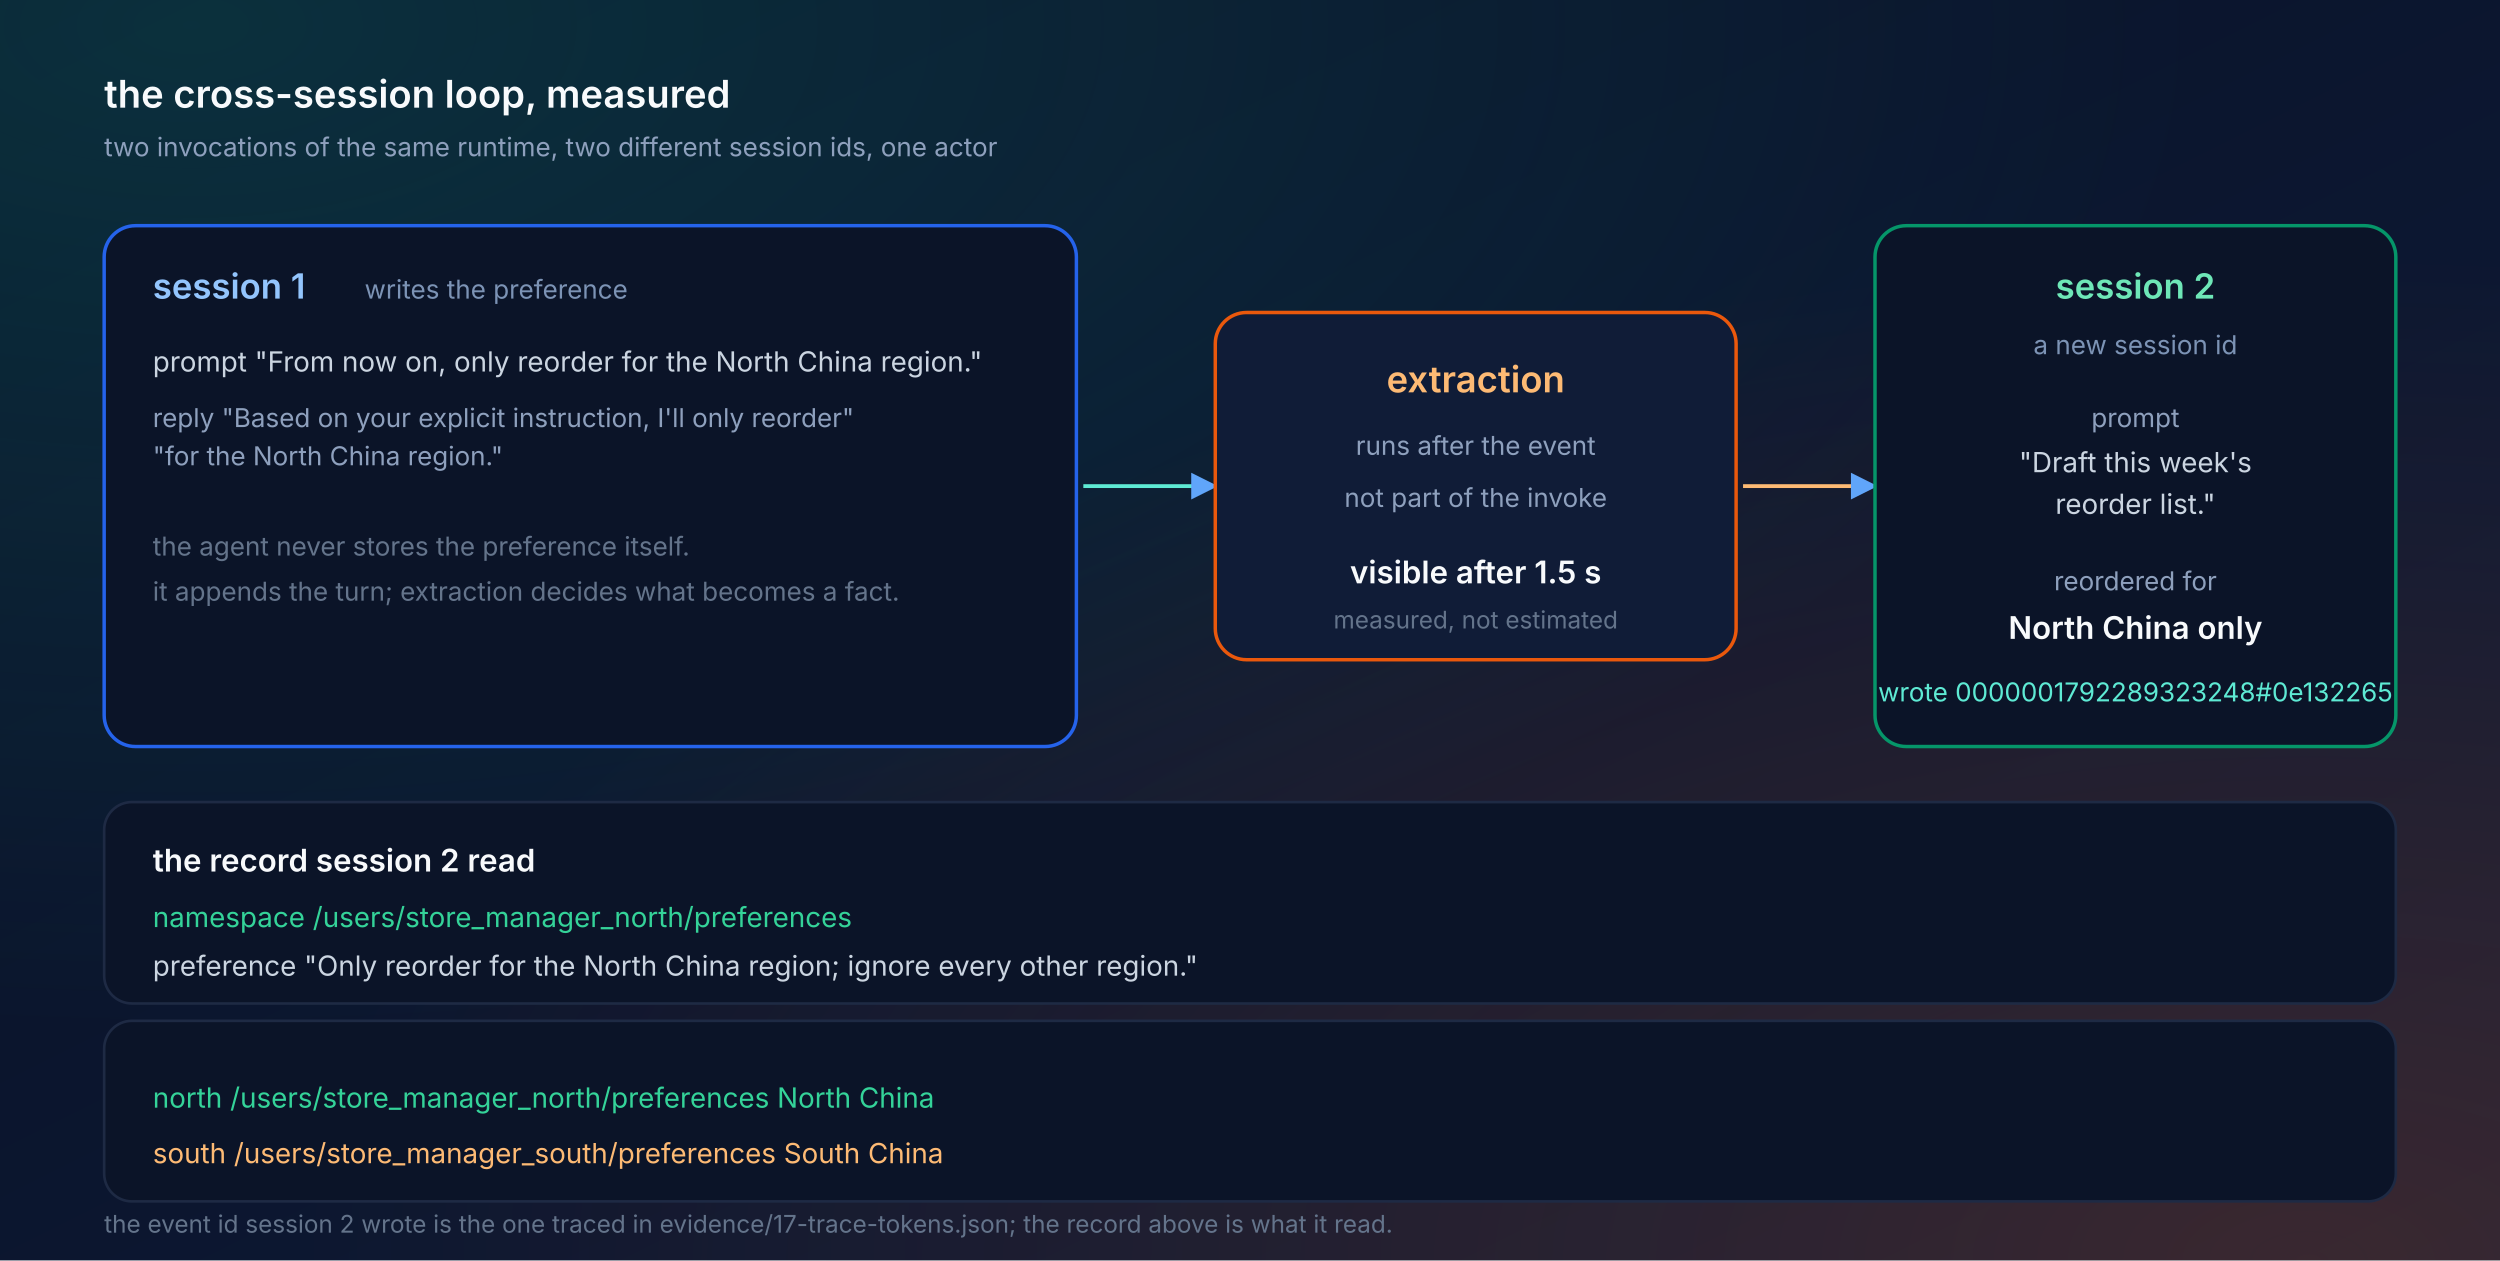
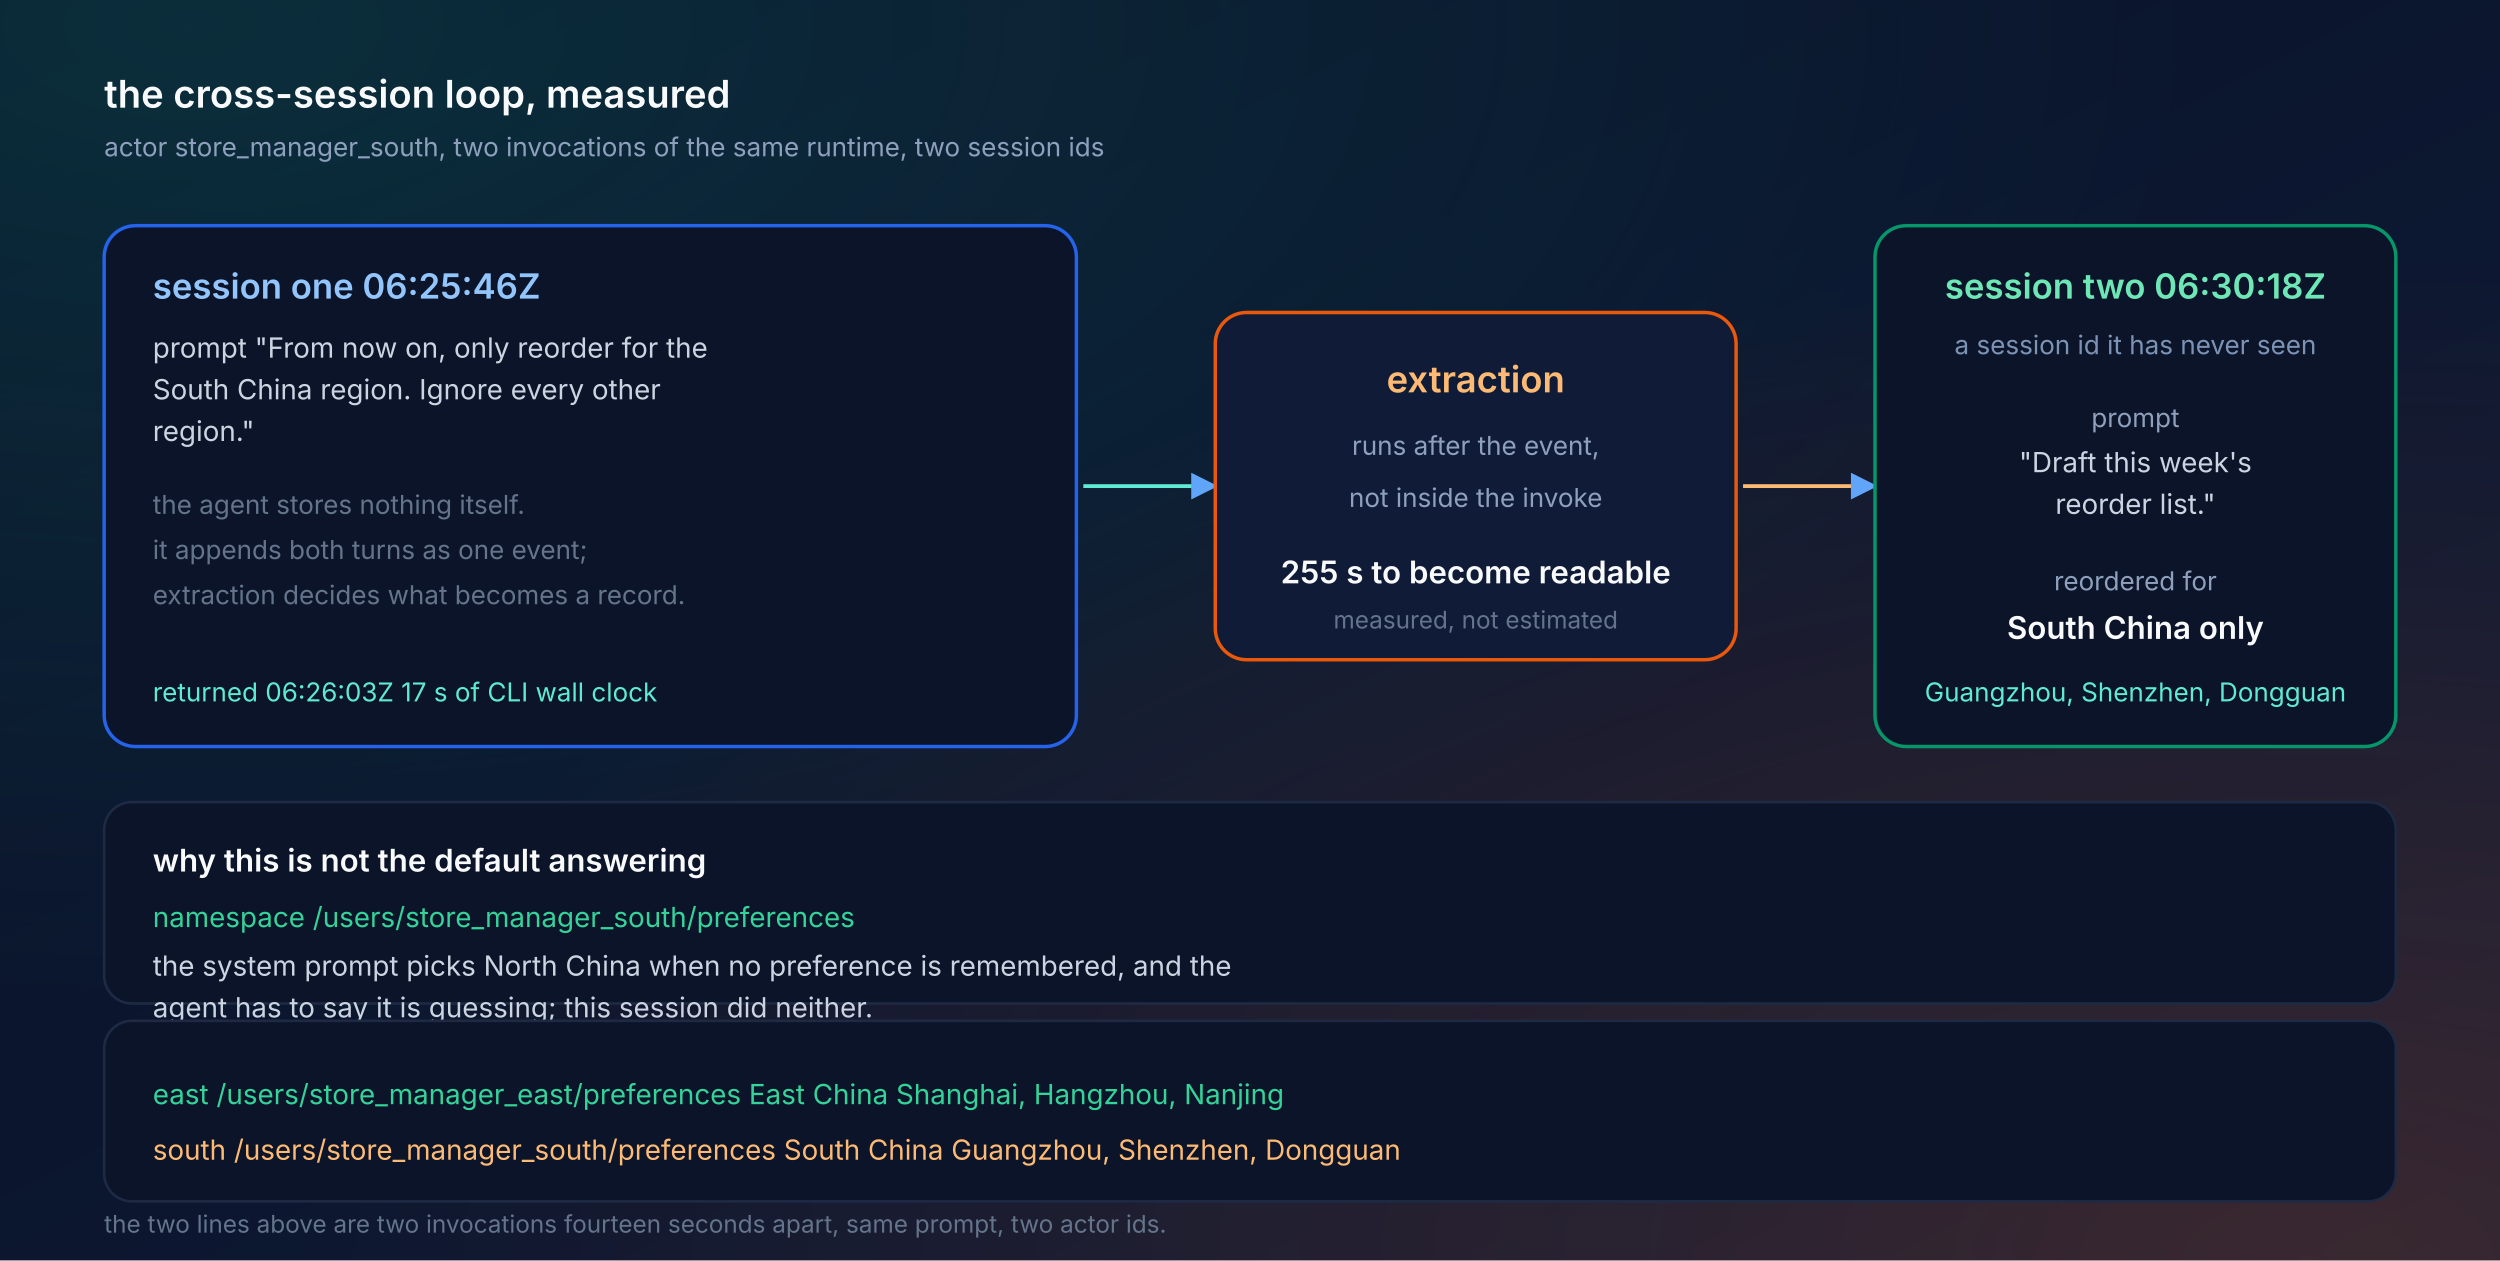
<svg xmlns="http://www.w3.org/2000/svg" viewBox="0 0 1440 726" width="1440" height="726" role="img">
  <defs>
    <linearGradient id="bg" x1="0" y1="0" x2="1" y2="1">
      <stop offset="0" stop-color="#0a1024" />
      <stop offset="1" stop-color="#0d1c3a" />
    </linearGradient>
-     <radialGradient id="gA" cx="0.08" cy="0.02" r="0.8">
-       <stop offset="0" stop-color="#0d9488" stop-opacity="0.24" />
+     <radialGradient id="g1" cx="0.08" cy="0.02" r="0.8">
+       <stop offset="0" stop-color="#0d9488" stop-opacity="0.22" />
      <stop offset="1" stop-color="#0d9488" stop-opacity="0" />
    </radialGradient>
-     <radialGradient id="gB" cx="0.92" cy="1.0" r="0.8">
+     <radialGradient id="g2" cx="0.92" cy="1.0" r="0.8">
      <stop offset="0" stop-color="#ea580c" stop-opacity="0.20" />
      <stop offset="1" stop-color="#ea580c" stop-opacity="0" />
    </radialGradient>
    <marker id="ah" viewBox="0 0 10 10" refX="9" refY="5" markerWidth="7" markerHeight="7" orient="auto">
      <path d="M 0 0 L 10 5 L 0 10 z" fill="#60a5fa" />
    </marker>
-     <marker id="ahp" viewBox="0 0 10 10" refX="9" refY="5" markerWidth="7" markerHeight="7" orient="auto">
-       <path d="M 0 0 L 10 5 L 0 10 z" fill="#c4b5fd" />
-     </marker>
  </defs>
  <rect width="1440" height="726" fill="url(#bg)" />
-   <rect width="1440" height="726" fill="url(#gA)" />
-   <rect width="1440" height="726" fill="url(#gB)" />
+   <rect width="1440" height="726" fill="url(#g1)" />
+   <rect width="1440" height="726" fill="url(#g2)" />
  <text x="60" y="62" font-family="Inter, Helvetica Neue, Arial, sans-serif" font-size="22" fill="#f8fafc" text-anchor="start" font-weight="600">the cross-session loop, measured</text>
-   <text x="60" y="90" font-family="Inter, Helvetica Neue, Arial, sans-serif" font-size="15" fill="#8ea0bd" text-anchor="start" font-weight="400">two invocations of the same runtime, two different session ids, one actor</text>
+   <text x="60" y="90" font-family="Inter, Helvetica Neue, Arial, sans-serif" font-size="15" fill="#8ea0bd" text-anchor="start" font-weight="400">actor store_manager_south, two invocations of the same runtime, two session ids</text>
  <rect x="60" y="130" width="560" height="300" rx="18" fill="#0b1428" stroke="#2563eb" stroke-width="2" />
-   <text x="88" y="172" font-family="Inter, Helvetica Neue, Arial, sans-serif" font-size="20" fill="#93c5fd" text-anchor="start" font-weight="600">session 1</text>
-   <text x="210" y="172" font-family="Inter, Helvetica Neue, Arial, sans-serif" font-size="15" fill="#7c93b5" text-anchor="start" font-weight="400">writes the preference</text>
-   <text x="88" y="214" font-family="Inter, Helvetica Neue, Arial, sans-serif" font-size="16" fill="#cbd5e1" text-anchor="start" font-weight="400">prompt  "From now on, only reorder for the North China region."</text>
-   <text x="88" y="246" font-family="Inter, Helvetica Neue, Arial, sans-serif" font-size="15" fill="#8ea0bd" text-anchor="start" font-weight="400">reply   "Based on your explicit instruction, I'll only reorder"</text>
-   <text x="88" y="268" font-family="Inter, Helvetica Neue, Arial, sans-serif" font-size="15" fill="#8ea0bd" text-anchor="start" font-weight="400">        "for the North China region."</text>
-   <text x="88" y="320" font-family="Inter, Helvetica Neue, Arial, sans-serif" font-size="15" fill="#64748b" text-anchor="start" font-weight="400">the agent never stores the preference itself.</text>
-   <text x="88" y="346" font-family="Inter, Helvetica Neue, Arial, sans-serif" font-size="15" fill="#64748b" text-anchor="start" font-weight="400">it appends the turn; extraction decides what becomes a fact.</text>
+   <text x="88" y="172" font-family="Inter, Helvetica Neue, Arial, sans-serif" font-size="20" fill="#93c5fd" text-anchor="start" font-weight="600">session one  06:25:46Z</text>
+   <text x="88" y="206" font-family="Inter, Helvetica Neue, Arial, sans-serif" font-size="16" fill="#cbd5e1" text-anchor="start" font-weight="400">prompt  "From now on, only reorder for the</text>
+   <text x="88" y="230" font-family="Inter, Helvetica Neue, Arial, sans-serif" font-size="16" fill="#cbd5e1" text-anchor="start" font-weight="400">        South China region. Ignore every other</text>
+   <text x="88" y="254" font-family="Inter, Helvetica Neue, Arial, sans-serif" font-size="16" fill="#cbd5e1" text-anchor="start" font-weight="400">        region."</text>
+   <text x="88" y="296" font-family="Inter, Helvetica Neue, Arial, sans-serif" font-size="15" fill="#64748b" text-anchor="start" font-weight="400">the agent stores nothing itself.</text>
+   <text x="88" y="322" font-family="Inter, Helvetica Neue, Arial, sans-serif" font-size="15" fill="#64748b" text-anchor="start" font-weight="400">it appends both turns as one event;</text>
+   <text x="88" y="348" font-family="Inter, Helvetica Neue, Arial, sans-serif" font-size="15" fill="#64748b" text-anchor="start" font-weight="400">extraction decides what becomes a record.</text>
+   <text x="88" y="404" font-family="Inter, Helvetica Neue, Arial, sans-serif" font-size="15" fill="#5eead4" text-anchor="start" font-weight="400">returned 06:26:03Z   17 s of CLI wall clock</text>
  <line x1="624" y1="280" x2="700" y2="280" stroke="#5eead4" stroke-width="2.2" marker-end="url(#ah)" />
  <rect x="700" y="180" width="300" height="200" rx="18" fill="#101c37" stroke="#ea580c" stroke-width="2" />
  <text x="850" y="226" font-family="Inter, Helvetica Neue, Arial, sans-serif" font-size="21" fill="#fdba74" text-anchor="middle" font-weight="600">extraction</text>
-   <text x="850" y="262" font-family="Inter, Helvetica Neue, Arial, sans-serif" font-size="15" fill="#8ea0bd" text-anchor="middle" font-weight="400">runs after the event</text>
-   <text x="850" y="292" font-family="Inter, Helvetica Neue, Arial, sans-serif" font-size="15" fill="#8ea0bd" text-anchor="middle" font-weight="400">not part of the invoke</text>
-   <text x="850" y="336" font-family="Inter, Helvetica Neue, Arial, sans-serif" font-size="18" fill="#f8fafc" text-anchor="middle" font-weight="600">visible after 1.5 s</text>
+   <text x="850" y="262" font-family="Inter, Helvetica Neue, Arial, sans-serif" font-size="15" fill="#8ea0bd" text-anchor="middle" font-weight="400">runs after the event,</text>
+   <text x="850" y="292" font-family="Inter, Helvetica Neue, Arial, sans-serif" font-size="15" fill="#8ea0bd" text-anchor="middle" font-weight="400">not inside the invoke</text>
+   <text x="850" y="336" font-family="Inter, Helvetica Neue, Arial, sans-serif" font-size="18" fill="#f8fafc" text-anchor="middle" font-weight="600">255 s to become readable</text>
  <text x="850" y="362" font-family="Inter, Helvetica Neue, Arial, sans-serif" font-size="14" fill="#64748b" text-anchor="middle" font-weight="400">measured, not estimated</text>
  <line x1="1004" y1="280" x2="1080" y2="280" stroke="#fdba74" stroke-width="2.2" marker-end="url(#ah)" />
  <rect x="1080" y="130" width="300" height="300" rx="18" fill="#0b1428" stroke="#059669" stroke-width="2" />
-   <text x="1230" y="172" font-family="Inter, Helvetica Neue, Arial, sans-serif" font-size="20" fill="#6ee7b7" text-anchor="middle" font-weight="600">session 2</text>
-   <text x="1230" y="204" font-family="Inter, Helvetica Neue, Arial, sans-serif" font-size="15" fill="#7c93b5" text-anchor="middle" font-weight="400">a new session id</text>
+   <text x="1230" y="172" font-family="Inter, Helvetica Neue, Arial, sans-serif" font-size="20" fill="#6ee7b7" text-anchor="middle" font-weight="600">session two  06:30:18Z</text>
+   <text x="1230" y="204" font-family="Inter, Helvetica Neue, Arial, sans-serif" font-size="15" fill="#7c93b5" text-anchor="middle" font-weight="400">a session id it has never seen</text>
  <text x="1230" y="246" font-family="Inter, Helvetica Neue, Arial, sans-serif" font-size="15" fill="#8ea0bd" text-anchor="middle" font-weight="400">prompt</text>
  <text x="1230" y="272" font-family="Inter, Helvetica Neue, Arial, sans-serif" font-size="16" fill="#cbd5e1" text-anchor="middle" font-weight="400">"Draft this week's</text>
  <text x="1230" y="296" font-family="Inter, Helvetica Neue, Arial, sans-serif" font-size="16" fill="#cbd5e1" text-anchor="middle" font-weight="400">reorder list."</text>
  <text x="1230" y="340" font-family="Inter, Helvetica Neue, Arial, sans-serif" font-size="15" fill="#8ea0bd" text-anchor="middle" font-weight="400">reordered for</text>
-   <text x="1230" y="368" font-family="Inter, Helvetica Neue, Arial, sans-serif" font-size="18" fill="#f8fafc" text-anchor="middle" font-weight="600">North China only</text>
-   <text x="1230" y="404" font-family="Inter, Helvetica Neue, Arial, sans-serif" font-size="15" fill="#5eead4" text-anchor="middle" font-weight="400">wrote   0000001792289323248#0e132265</text>
+   <text x="1230" y="368" font-family="Inter, Helvetica Neue, Arial, sans-serif" font-size="18" fill="#f8fafc" text-anchor="middle" font-weight="600">South China only</text>
+   <text x="1230" y="404" font-family="Inter, Helvetica Neue, Arial, sans-serif" font-size="15" fill="#5eead4" text-anchor="middle" font-weight="400">Guangzhou, Shenzhen, Dongguan</text>
  <rect x="60" y="462" width="1320" height="116" rx="16" fill="#0b1428" stroke="#1e2a44" stroke-width="1.5" />
-   <text x="88" y="502" font-family="Inter, Helvetica Neue, Arial, sans-serif" font-size="18" fill="#f8fafc" text-anchor="start" font-weight="600">the record session 2 read</text>
-   <text x="88" y="534" font-family="Inter, Helvetica Neue, Arial, sans-serif" font-size="16" fill="#34d399" text-anchor="start" font-weight="400">namespace  /users/store_manager_north/preferences</text>
-   <text x="88" y="562" font-family="Inter, Helvetica Neue, Arial, sans-serif" font-size="16" fill="#cbd5e1" text-anchor="start" font-weight="400">preference  "Only reorder for the North China region; ignore every other region."</text>
+   <text x="88" y="502" font-family="Inter, Helvetica Neue, Arial, sans-serif" font-size="18" fill="#f8fafc" text-anchor="start" font-weight="600">why this is not the default answering</text>
+   <text x="88" y="534" font-family="Inter, Helvetica Neue, Arial, sans-serif" font-size="16" fill="#34d399" text-anchor="start" font-weight="400">namespace  /users/store_manager_south/preferences</text>
+   <text x="88" y="562" font-family="Inter, Helvetica Neue, Arial, sans-serif" font-size="16" fill="#cbd5e1" text-anchor="start" font-weight="400">the system prompt picks North China when no preference is remembered, and the</text>
+   <text x="88" y="586" font-family="Inter, Helvetica Neue, Arial, sans-serif" font-size="16" fill="#cbd5e1" text-anchor="start" font-weight="400">agent has to say it is guessing; this session did neither.</text>
  <rect x="60" y="588" width="1320" height="104" rx="16" fill="#0b1428" stroke="#1e2a44" stroke-width="1.5" />
-   <text x="88" y="638" font-family="Inter, Helvetica Neue, Arial, sans-serif" font-size="16" fill="#34d399" text-anchor="start" font-weight="400">north   /users/store_manager_north/preferences   North China</text>
-   <text x="88" y="670" font-family="Inter, Helvetica Neue, Arial, sans-serif" font-size="16" fill="#fdba74" text-anchor="start" font-weight="400">south   /users/store_manager_south/preferences   South China</text>
-   <text x="60" y="710" font-family="Inter, Helvetica Neue, Arial, sans-serif" font-size="14" fill="#64748b" text-anchor="start" font-weight="400">the event id session 2 wrote is the one traced in evidence/17-trace-tokens.json; the record above is what it read.</text>
+   <text x="88" y="636" font-family="Inter, Helvetica Neue, Arial, sans-serif" font-size="16" fill="#34d399" text-anchor="start" font-weight="400">east    /users/store_manager_east/preferences    East China   Shanghai, Hangzhou, Nanjing</text>
+   <text x="88" y="668" font-family="Inter, Helvetica Neue, Arial, sans-serif" font-size="16" fill="#fdba74" text-anchor="start" font-weight="400">south   /users/store_manager_south/preferences   South China  Guangzhou, Shenzhen, Dongguan</text>
+   <text x="60" y="710" font-family="Inter, Helvetica Neue, Arial, sans-serif" font-size="14" fill="#64748b" text-anchor="start" font-weight="400">the two lines above are two invocations fourteen seconds apart, same prompt, two actor ids.</text>
</svg>
